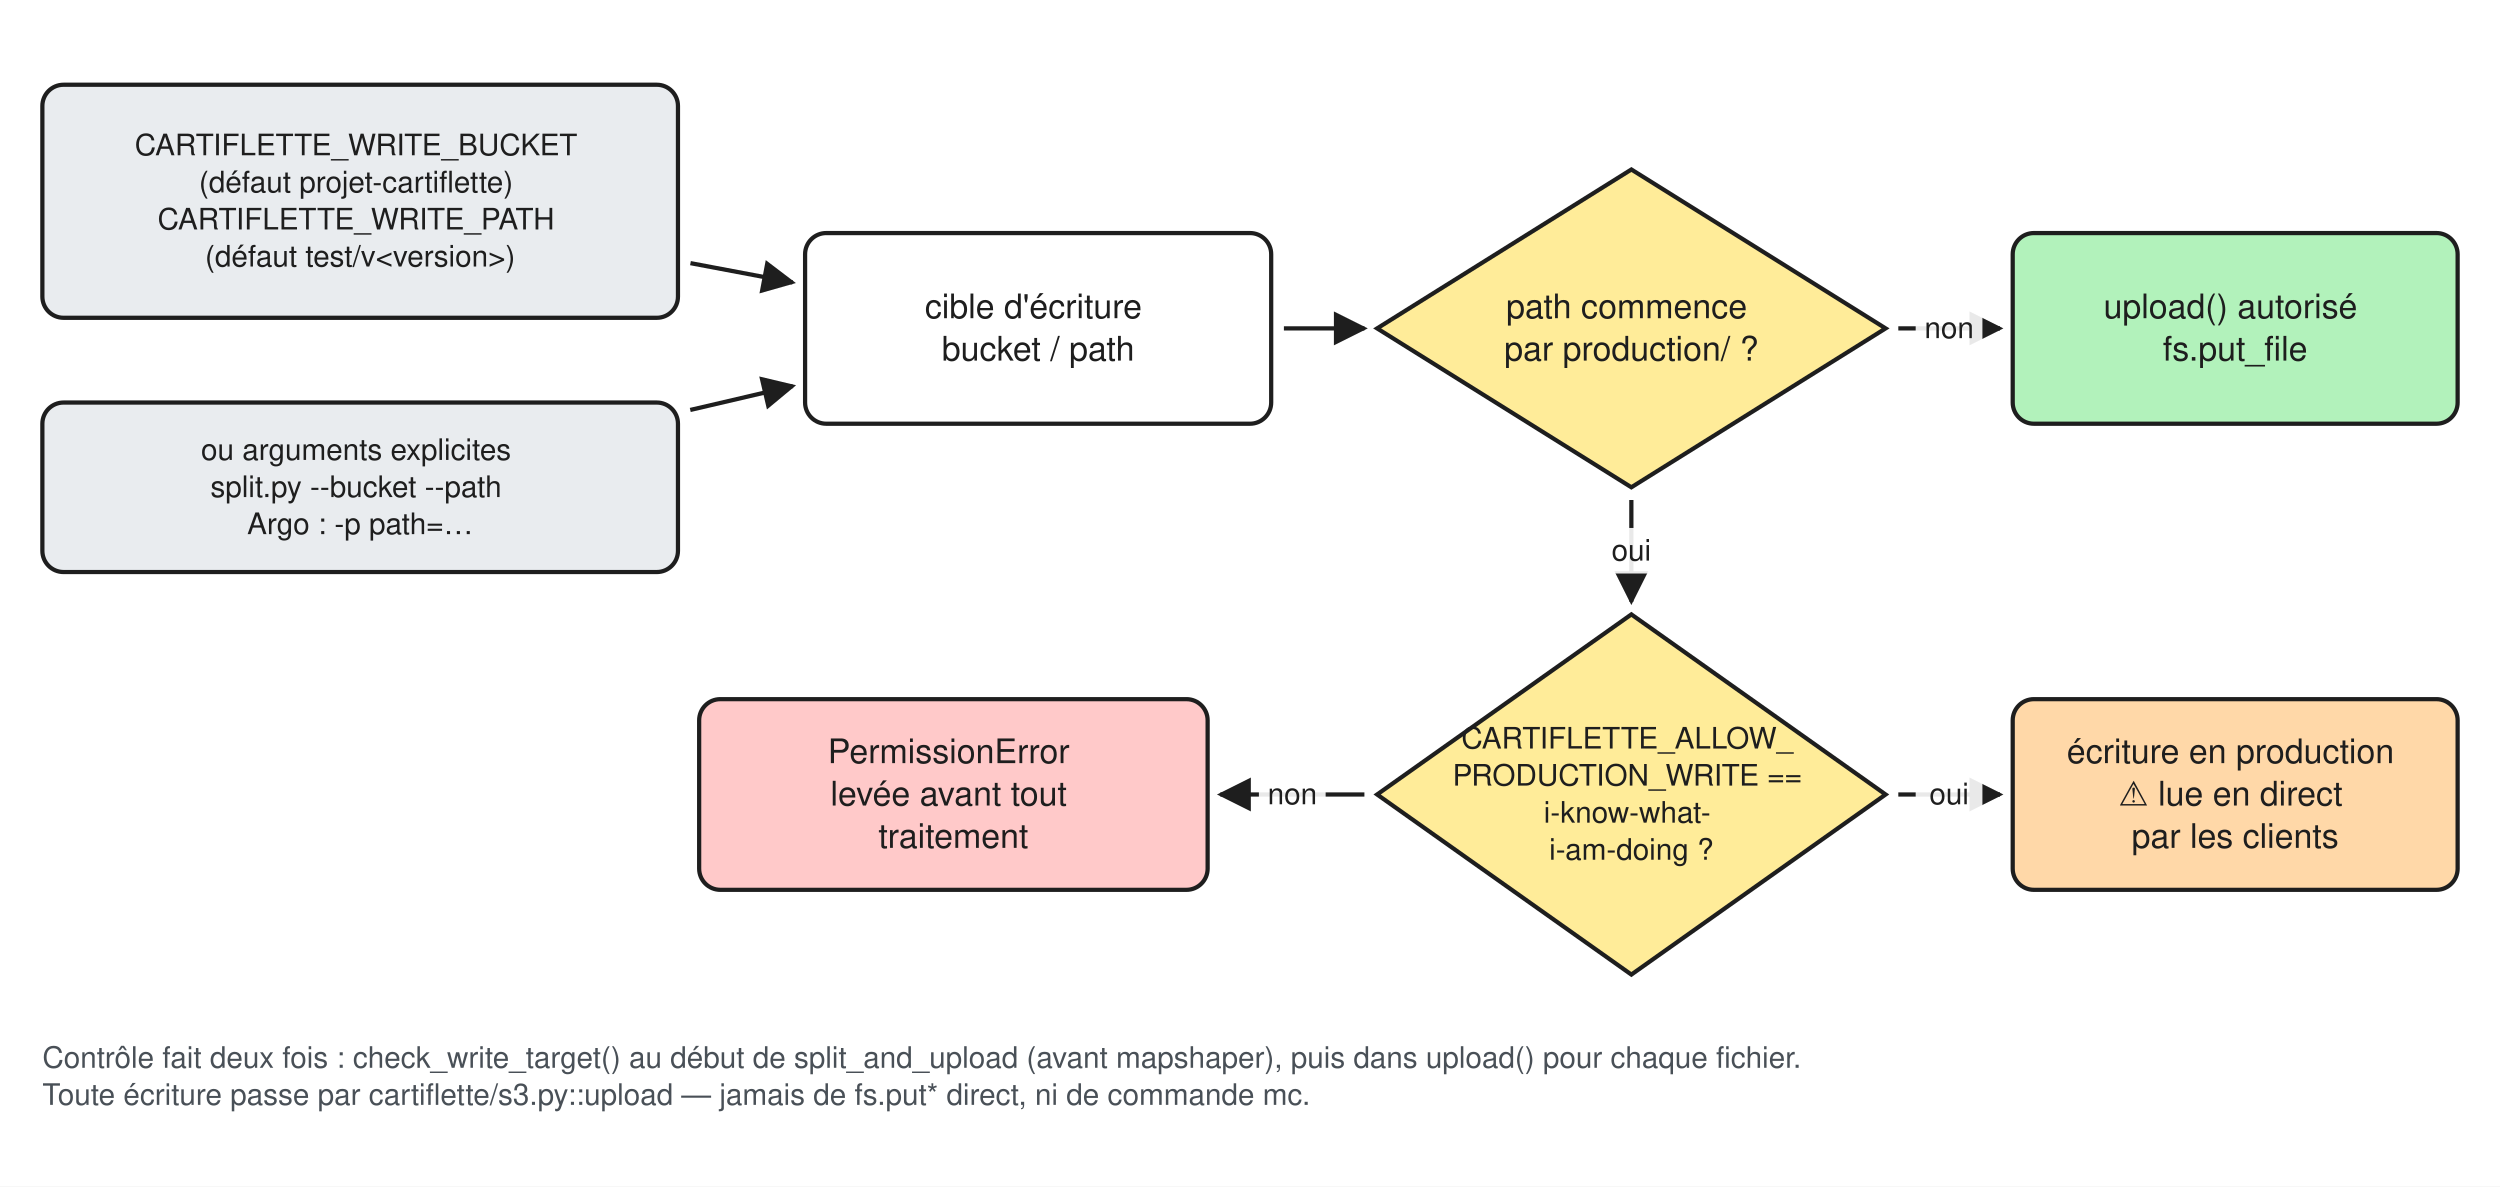
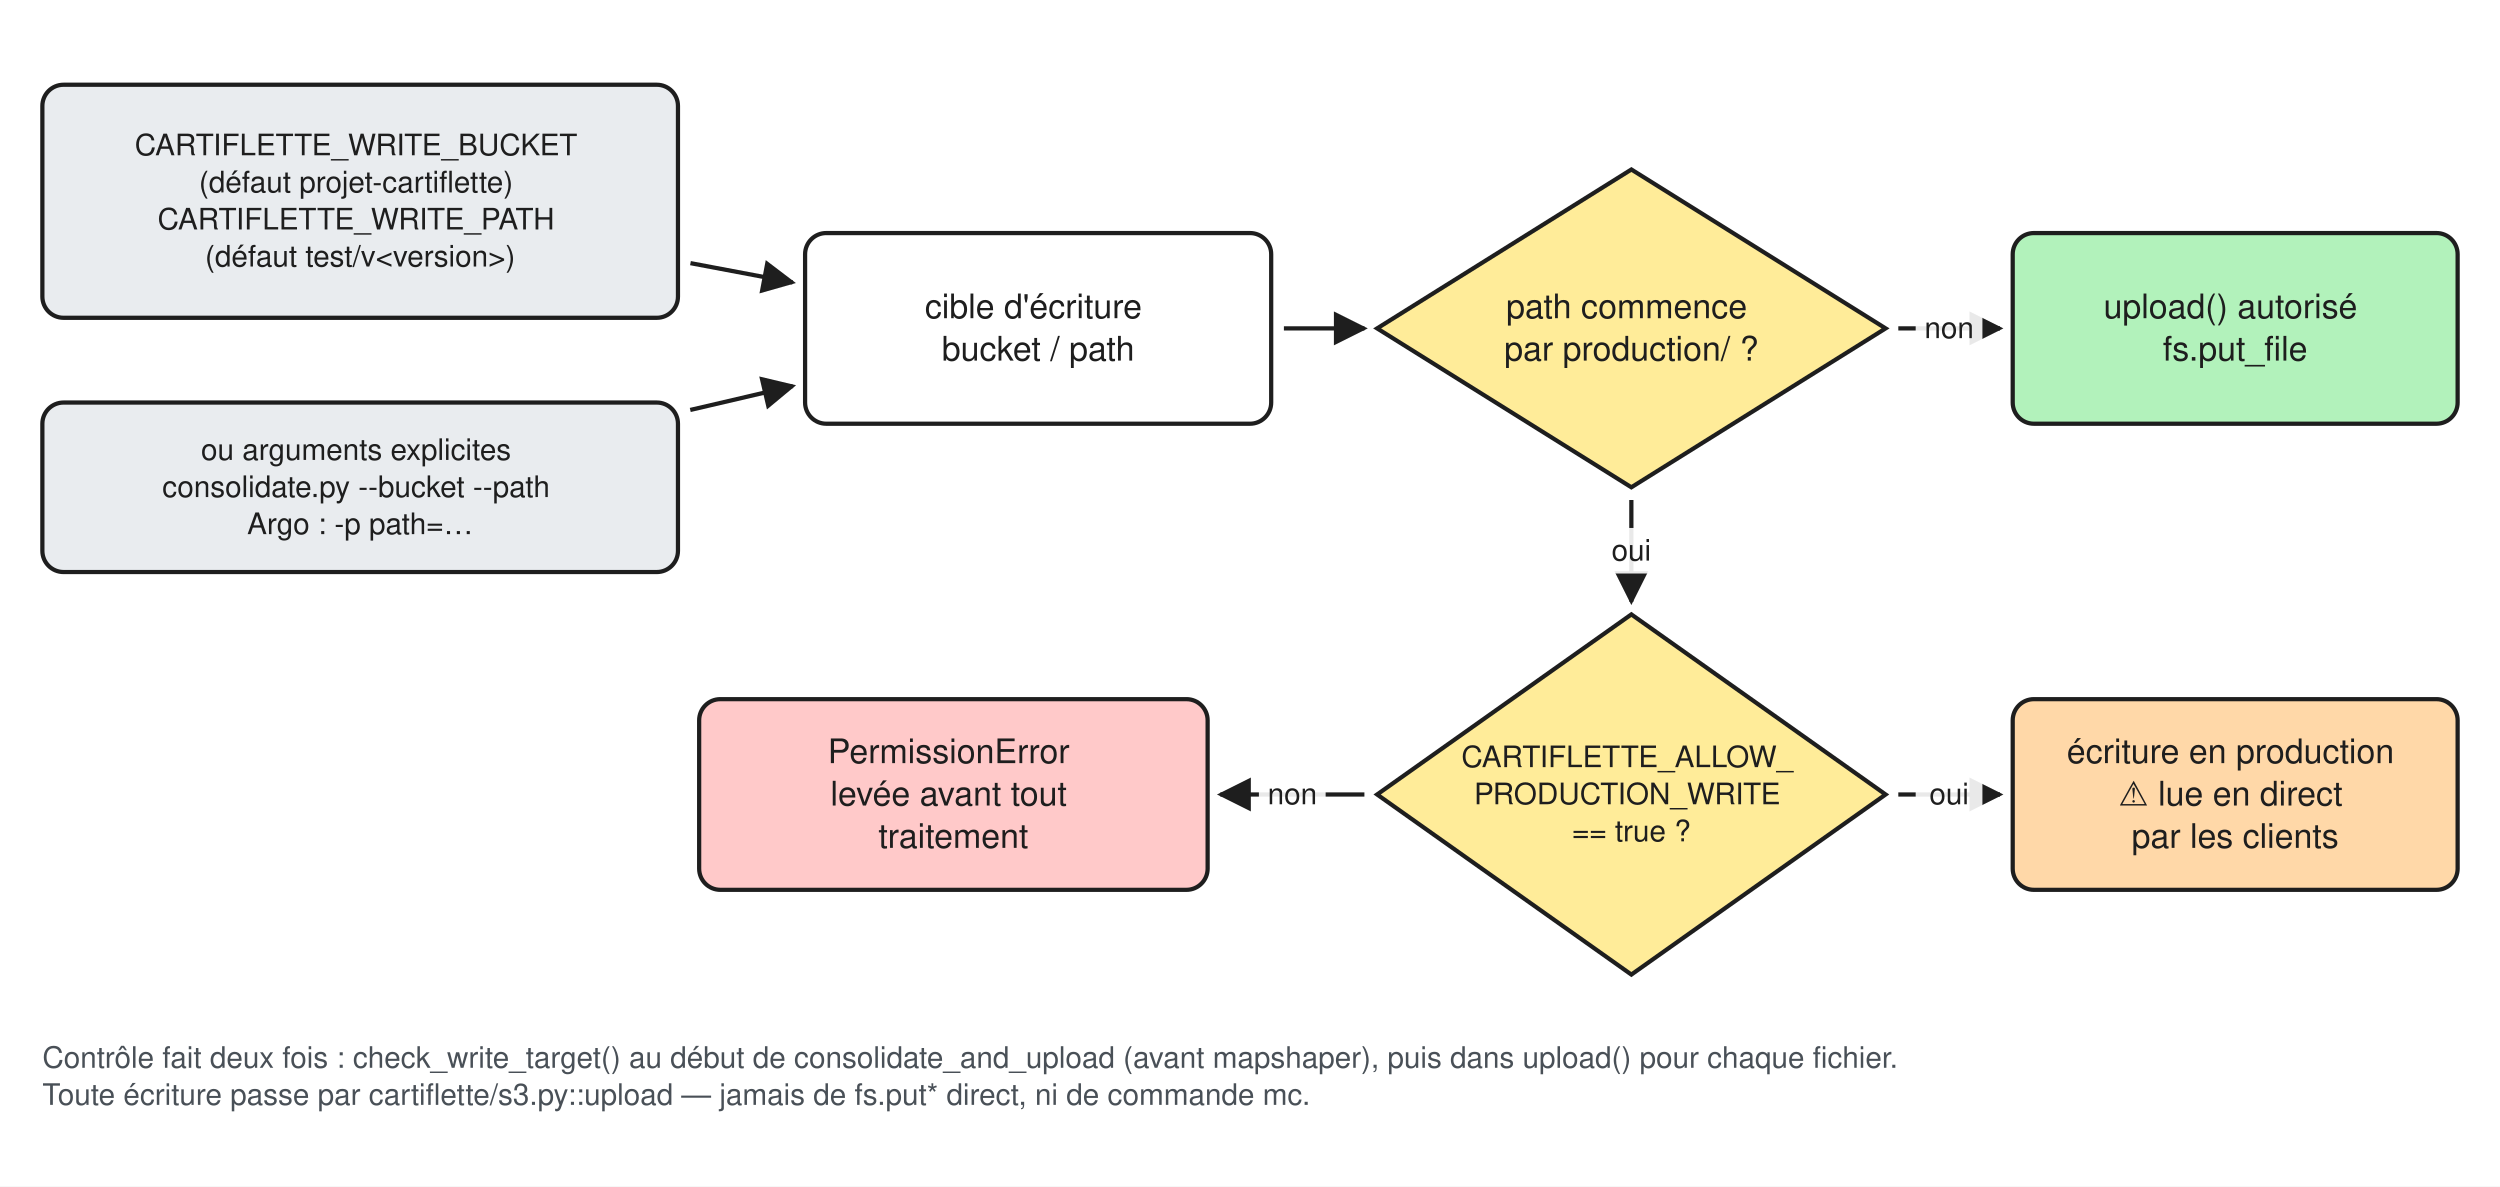
<svg xmlns="http://www.w3.org/2000/svg" viewBox="0 0 1180 560" width="1180" height="560" font-family="Segoe UI, Helvetica, Arial, sans-serif">
  <defs>
    <marker id="head" viewBox="0 0 10 10" refX="9" refY="5" markerWidth="8" markerHeight="8" orient="auto-start-reverse">
      <path d="M 0 0 L 10 5 L 0 10 z" fill="#1e1e1e" />
    </marker>
    <marker id="head-rev" viewBox="0 0 10 10" refX="9" refY="5" markerWidth="8" markerHeight="8" orient="auto-start-reverse">
      <path d="M 0 0 L 10 5 L 0 10 z" fill="#1e1e1e" />
    </marker>
  </defs>
  <rect width="1180" height="560" fill="#ffffff" />
  <rect x="20" y="40" width="300" height="110" rx="10" fill="#e9ecef" stroke="#1e1e1e" stroke-width="2" />
  <text x="170.0" y="73.3" font-size="14" text-anchor="middle" fill="#1e1e1e">
    <tspan x="170.0" dy="0.0">CARTIFLETTE_WRITE_BUCKET</tspan>
    <tspan x="170.0" dy="17.5">(défaut projet-cartiflette)</tspan>
    <tspan x="170.0" dy="17.5">CARTIFLETTE_WRITE_PATH</tspan>
    <tspan x="170.0" dy="17.5">(défaut test/v&lt;version&gt;)</tspan>
  </text>
  <rect x="20" y="190" width="300" height="80" rx="10" fill="#e9ecef" stroke="#1e1e1e" stroke-width="2" />
  <text x="170.0" y="217.1" font-size="14" text-anchor="middle" fill="#1e1e1e">
    <tspan x="170.0" dy="0.0">ou arguments explicites</tspan>
-     <tspan x="170.0" dy="17.5">split.py --bucket --path</tspan>
+     <tspan x="170.0" dy="17.5">consolidate.py --bucket --path</tspan>
    <tspan x="170.0" dy="17.5">Argo : -p path=…</tspan>
  </text>
  <rect x="380" y="110" width="220" height="90" rx="10" fill="#ffffff" stroke="#1e1e1e" stroke-width="2" />
  <text x="490.0" y="150.2" font-size="16" text-anchor="middle" fill="#1e1e1e">
    <tspan x="490.0" dy="0.0">cible d'écriture</tspan>
    <tspan x="490.0" dy="20.0">bucket / path</tspan>
  </text>
  <polygon points="770.0,80 890,155.0 770.0,230 650,155.0" fill="#ffec99" stroke="#1e1e1e" stroke-width="2" />
  <text x="770.0" y="150.2" font-size="16" text-anchor="middle" fill="#1e1e1e">
    <tspan x="770.0" dy="0.0">path commence</tspan>
    <tspan x="770.0" dy="20.0">par production/ ?</tspan>
  </text>
  <rect x="950" y="110" width="210" height="90" rx="10" fill="#b2f2bb" stroke="#1e1e1e" stroke-width="2" />
  <text x="1055.0" y="150.2" font-size="16" text-anchor="middle" fill="#1e1e1e">
    <tspan x="1055.0" dy="0.0">upload() autorisé</tspan>
    <tspan x="1055.0" dy="20.0">fs.put_file</tspan>
  </text>
  <polygon points="770.0,290 890,375.0 770.0,460 650,375.0" fill="#ffec99" stroke="#1e1e1e" stroke-width="2" />
-   <text x="770.0" y="353.3" font-size="14" text-anchor="middle" fill="#1e1e1e">
+   <text x="770.0" y="362.1" font-size="14" text-anchor="middle" fill="#1e1e1e">
    <tspan x="770.0" dy="0.0">CARTIFLETTE_ALLOW_</tspan>
-     <tspan x="770.0" dy="17.5">PRODUCTION_WRITE ==</tspan>
-     <tspan x="770.0" dy="17.5">i-know-what-</tspan>
-     <tspan x="770.0" dy="17.5">i-am-doing ?</tspan>
+     <tspan x="770.0" dy="17.5">PRODUCTION_WRITE</tspan>
+     <tspan x="770.0" dy="17.5">== true ?</tspan>
  </text>
  <rect x="330" y="330" width="240" height="90" rx="10" fill="#ffc9c9" stroke="#1e1e1e" stroke-width="2" />
  <text x="450.0" y="360.2" font-size="16" text-anchor="middle" fill="#1e1e1e">
    <tspan x="450.0" dy="0.0">PermissionError</tspan>
    <tspan x="450.0" dy="20.0">levée avant tout</tspan>
    <tspan x="450.0" dy="20.0">traitement</tspan>
  </text>
  <rect x="950" y="330" width="210" height="90" rx="10" fill="#ffd8a8" stroke="#1e1e1e" stroke-width="2" />
  <text x="1055.0" y="360.2" font-size="16" text-anchor="middle" fill="#1e1e1e">
    <tspan x="1055.0" dy="0.0">écriture en production</tspan>
    <tspan x="1055.0" dy="20.0">⚠ lue en direct</tspan>
    <tspan x="1055.0" dy="20.0">par les clients</tspan>
  </text>
  <path d="M 325.9 124.2 L 374.1 133.3" fill="none" stroke="#1e1e1e" stroke-width="2" marker-end="url(#head)" />
  <path d="M 325.8 193.5 L 374.2 182.2" fill="none" stroke="#1e1e1e" stroke-width="2" marker-end="url(#head)" />
  <path d="M 606.0 155.0 L 644.0 155.0" fill="none" stroke="#1e1e1e" stroke-width="2" marker-end="url(#head)" />
  <path d="M 896.0 155.0 L 944.0 155.0" fill="none" stroke="#1e1e1e" stroke-width="2" marker-end="url(#head)" />
  <rect x="904.2" y="144.2" width="31.5" height="21.5" fill="#ffffff" fill-opacity="0.9" />
  <text x="920.0" y="159.6" font-size="14" text-anchor="middle" fill="#1e1e1e">
    <tspan x="920.0" dy="0.0">non</tspan>
  </text>
  <path d="M 770.0 236.0 L 770.0 284.0" fill="none" stroke="#1e1e1e" stroke-width="2" marker-end="url(#head)" />
  <rect x="754.2" y="249.2" width="31.5" height="21.5" fill="#ffffff" fill-opacity="0.9" />
  <text x="770.0" y="264.6" font-size="14" text-anchor="middle" fill="#1e1e1e">
    <tspan x="770.0" dy="0.0">oui</tspan>
  </text>
  <path d="M 644.0 375.0 L 576.0 375.0" fill="none" stroke="#1e1e1e" stroke-width="2" marker-end="url(#head)" />
  <rect x="594.2" y="364.2" width="31.5" height="21.5" fill="#ffffff" fill-opacity="0.9" />
  <text x="610.0" y="379.6" font-size="14" text-anchor="middle" fill="#1e1e1e">
    <tspan x="610.0" dy="0.0">non</tspan>
  </text>
  <path d="M 896.0 375.0 L 944.0 375.0" fill="none" stroke="#1e1e1e" stroke-width="2" marker-end="url(#head)" />
  <rect x="904.2" y="364.2" width="31.5" height="21.5" fill="#ffffff" fill-opacity="0.9" />
  <text x="920.0" y="379.6" font-size="14" text-anchor="middle" fill="#1e1e1e">
    <tspan x="920.0" dy="0.0">oui</tspan>
  </text>
  <text x="20.0" y="504.0" font-size="14" text-anchor="start" fill="#495057">
-     <tspan x="20.0" dy="0.0">Contrôle fait deux fois : check_write_target() au début de split_and_upload (avant mapshaper), puis dans upload() pour chaque fichier.</tspan>
+     <tspan x="20.0" dy="0.0">Contrôle fait deux fois : check_write_target() au début de consolidate_and_upload (avant mapshaper), puis dans upload() pour chaque fichier.</tspan>
    <tspan x="20.0" dy="17.5">Toute écriture passe par cartiflette/s3.py::upload — jamais de fs.put* direct, ni de commande mc.</tspan>
  </text>
</svg>
